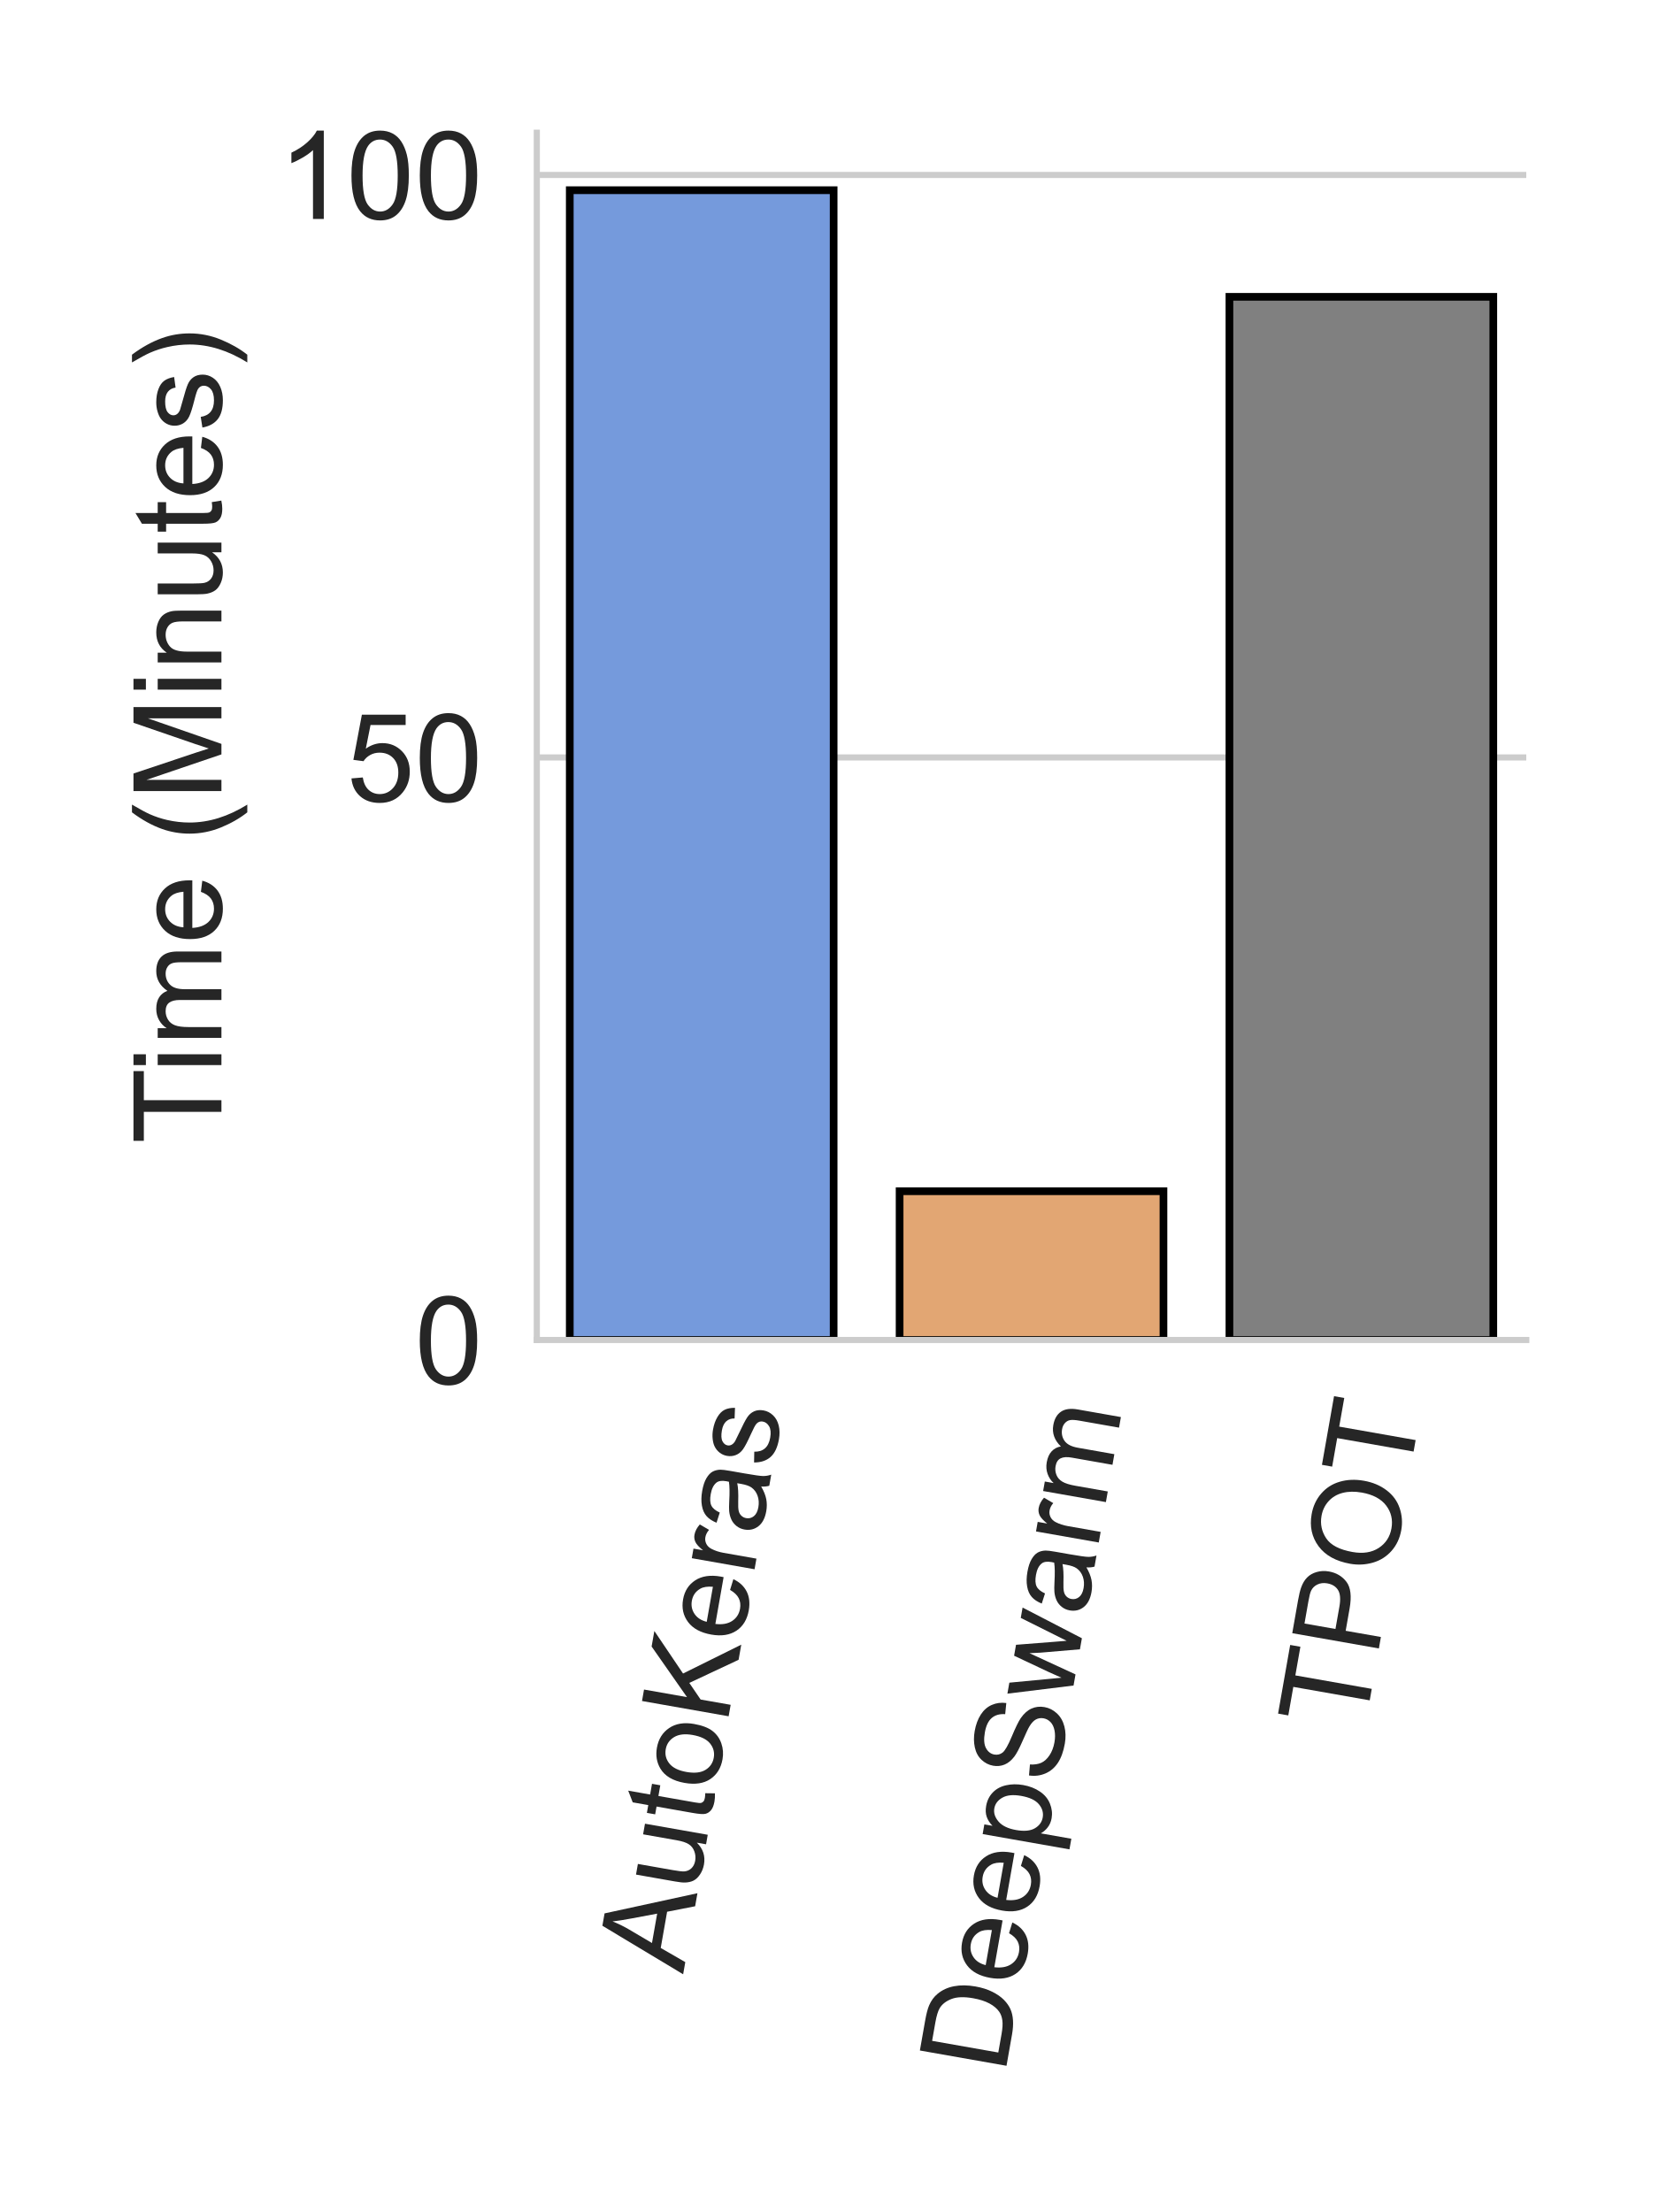
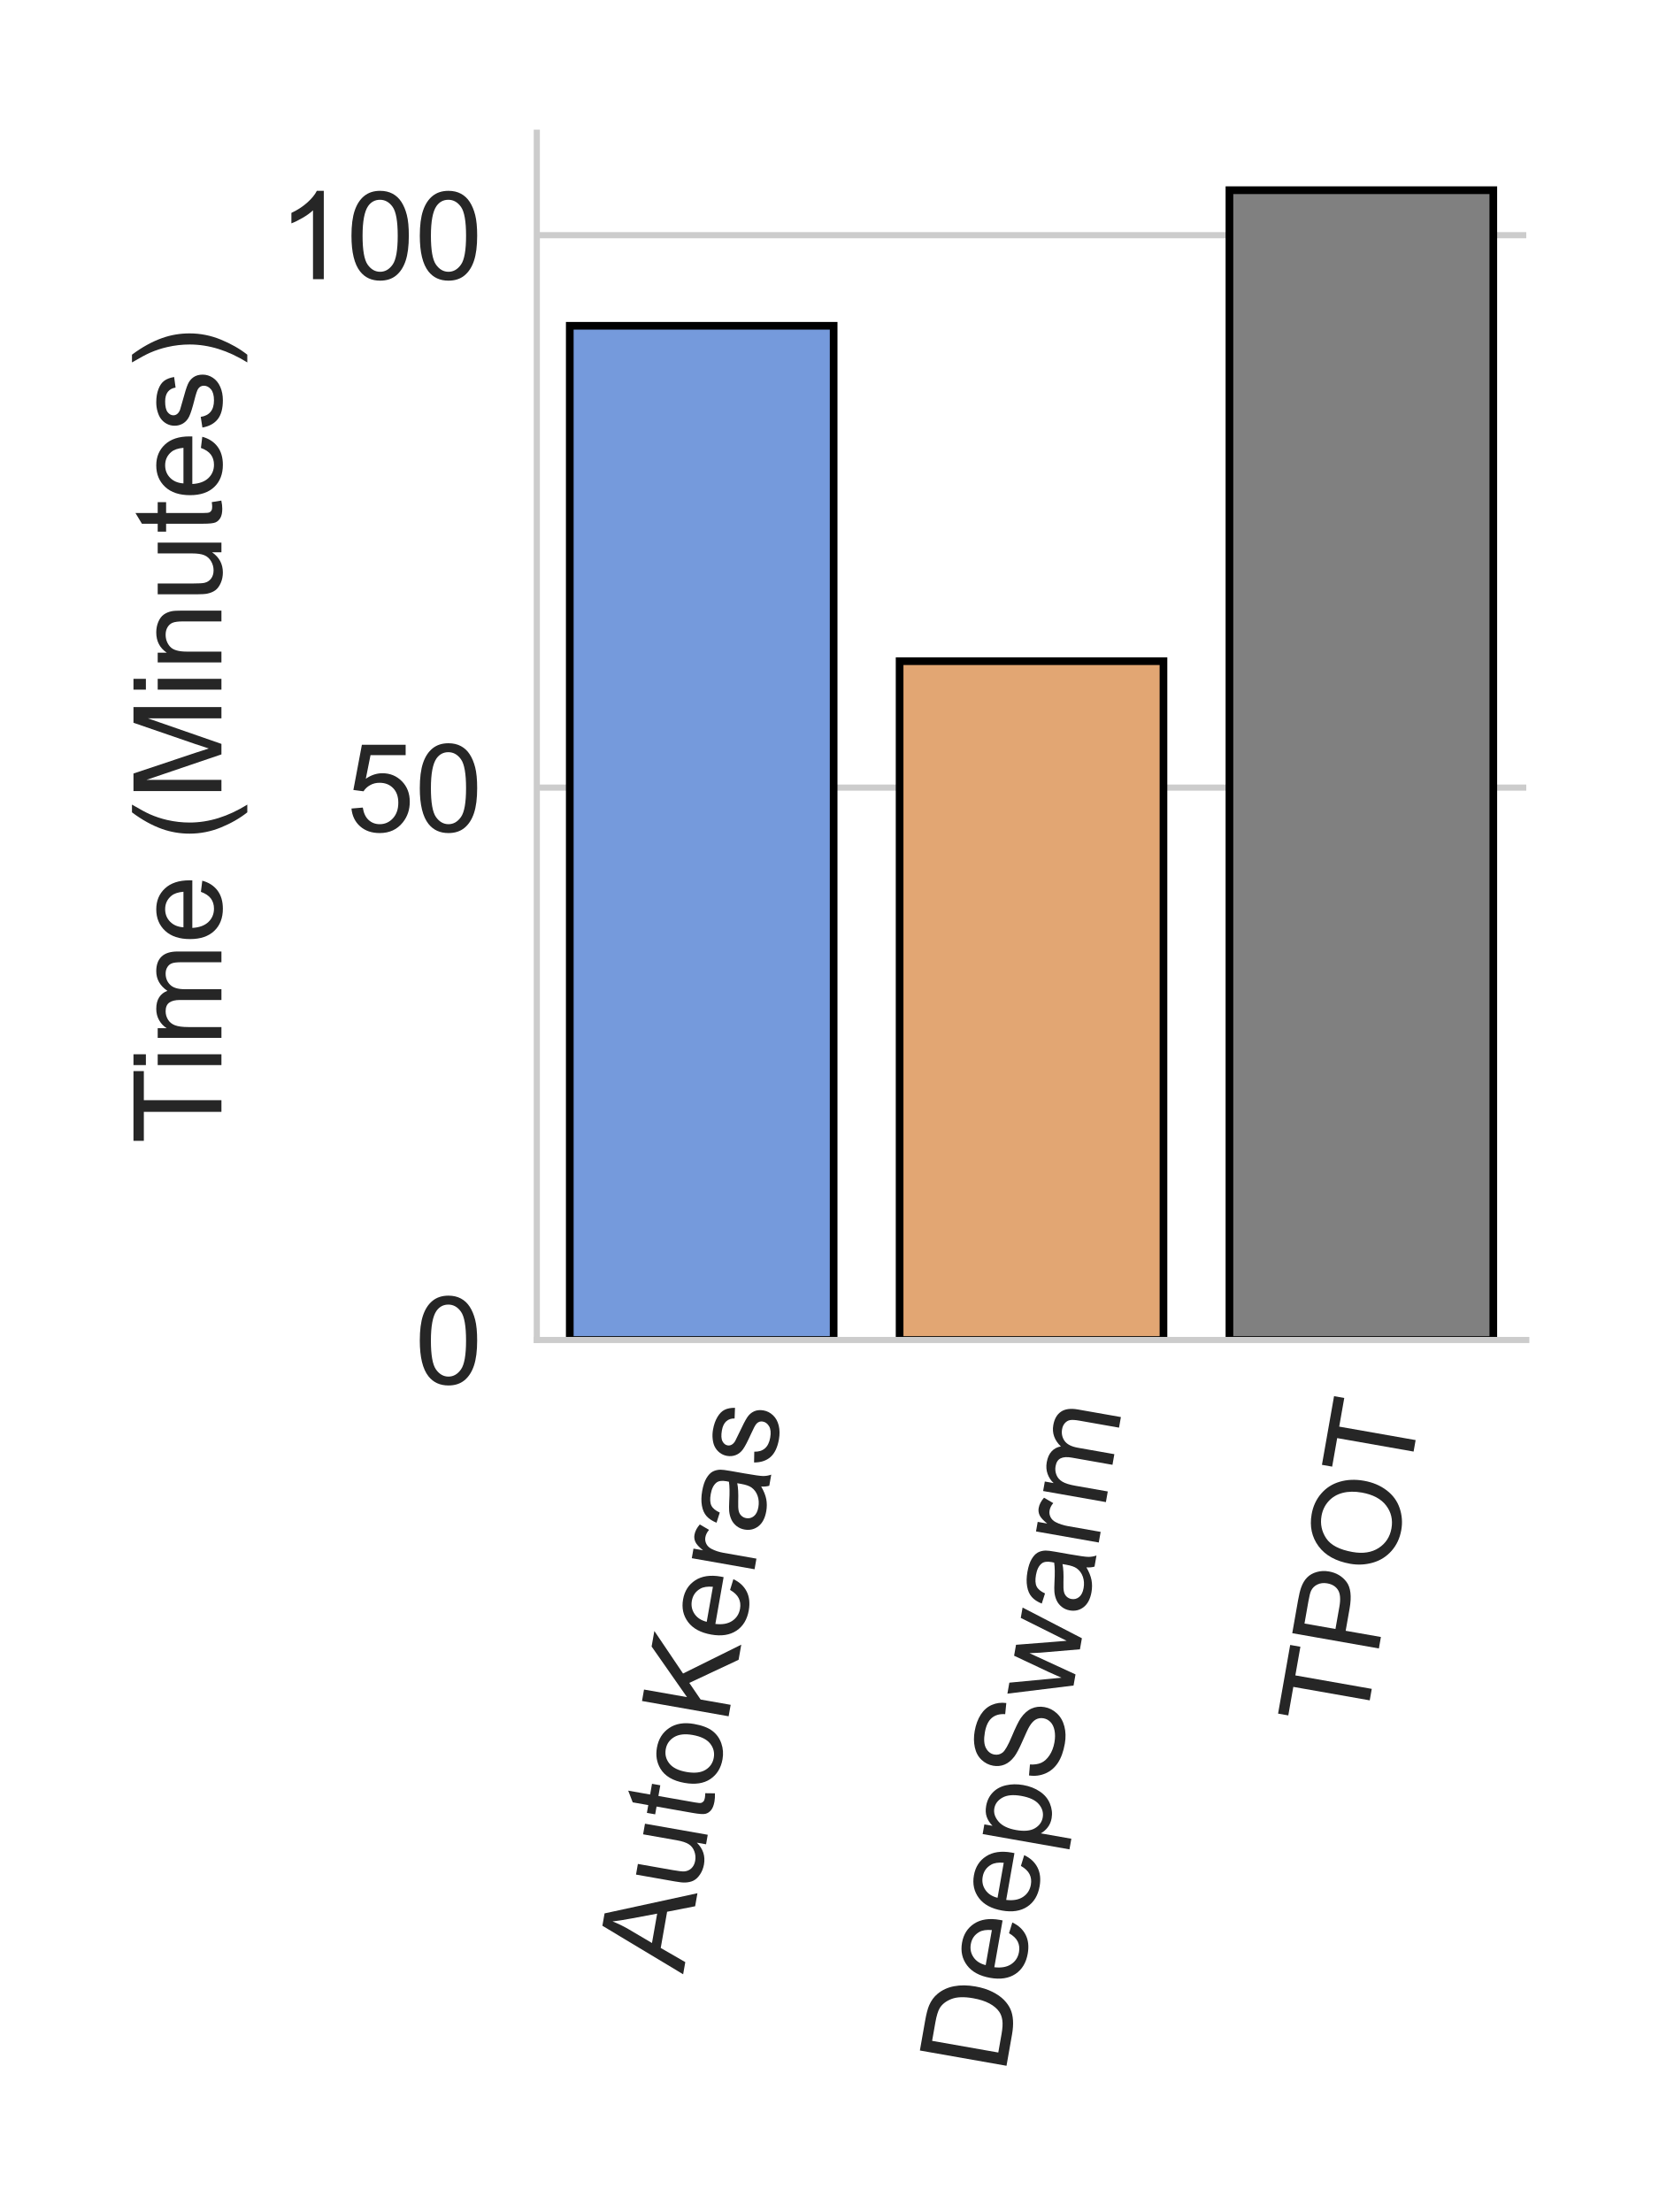
<svg xmlns="http://www.w3.org/2000/svg" xmlns:xlink="http://www.w3.org/1999/xlink" height="288pt" version="1.1" viewBox="0 0 216 288" width="216pt">
  <defs>
    <style type="text/css">*{stroke-linecap:butt;stroke-linejoin:round;}</style>
  </defs>
  <g id="figure_1">
    <g id="patch_1">
      <path d="M 0 288  L 216 288  L 216 0  L 0 0  z " style="fill:#ffffff;" />
    </g>
    <g id="axes_1">
      <g id="patch_2">
        <path d="M 69.89 174.465  L 198.72 174.465  L 198.72 17.28  L 69.89 17.28  z " style="fill:#ffffff;" />
      </g>
      <g id="matplotlib.axis_1">
        <g id="xtick_1">
          <g id="text_1">
            <g style="fill:#262626;" transform="translate(88.94867 257.0267)rotate(-80)scale(0.16 -0.16)">
              <defs>
                <path d="M -9 0  L 1750 4581  L 2403 4581  L 4278 0  L 3588 0  L 3053 1388  L 1138 1388  L 634 0  L -9 0  z M 1313 1881  L 2866 1881  L 2388 3150  Q 2169 3728 2063 4100  Q 1975 3659 1816 3225  L 1313 1881  z " id="ArialMT-41" transform="scale(0.015625)" />
                <path d="M 2597 0  L 2597 488  Q 2209 -75 1544 -75  Q 1250 -75 995 37  Q 741 150 617 320  Q 494 491 444 738  Q 409 903 409 1263  L 409 3319  L 972 3319  L 972 1478  Q 972 1038 1006 884  Q 1059 663 1231 536  Q 1403 409 1656 409  Q 1909 409 2131 539  Q 2353 669 2445 892  Q 2538 1116 2538 1541  L 2538 3319  L 3100 3319  L 3100 0  L 2597 0  z " id="ArialMT-75" transform="scale(0.015625)" />
                <path d="M 1650 503  L 1731 6  Q 1494 -44 1306 -44  Q 1000 -44 831 53  Q 663 150 594 308  Q 525 466 525 972  L 525 2881  L 113 2881  L 113 3319  L 525 3319  L 525 4141  L 1084 4478  L 1084 3319  L 1650 3319  L 1650 2881  L 1084 2881  L 1084 941  Q 1084 700 1114 631  Q 1144 563 1211 522  Q 1278 481 1403 481  Q 1497 481 1650 503  z " id="ArialMT-74" transform="scale(0.015625)" />
                <path d="M 213 1659  Q 213 2581 725 3025  Q 1153 3394 1769 3394  Q 2453 3394 2887 2945  Q 3322 2497 3322 1706  Q 3322 1066 3130 698  Q 2938 331 2570 128  Q 2203 -75 1769 -75  Q 1072 -75 642 372  Q 213 819 213 1659  z M 791 1659  Q 791 1022 1069 705  Q 1347 388 1769 388  Q 2188 388 2466 706  Q 2744 1025 2744 1678  Q 2744 2294 2464 2611  Q 2184 2928 1769 2928  Q 1347 2928 1069 2612  Q 791 2297 791 1659  z " id="ArialMT-6f" transform="scale(0.015625)" />
                <path d="M 469 0  L 469 4581  L 1075 4581  L 1075 2309  L 3350 4581  L 4172 4581  L 2250 2725  L 4256 0  L 3456 0  L 1825 2319  L 1075 1588  L 1075 0  L 469 0  z " id="ArialMT-4b" transform="scale(0.015625)" />
                <path d="M 2694 1069  L 3275 997  Q 3138 488 2766 206  Q 2394 -75 1816 -75  Q 1088 -75 661 373  Q 234 822 234 1631  Q 234 2469 665 2931  Q 1097 3394 1784 3394  Q 2450 3394 2872 2941  Q 3294 2488 3294 1666  Q 3294 1616 3291 1516  L 816 1516  Q 847 969 1125 678  Q 1403 388 1819 388  Q 2128 388 2347 550  Q 2566 713 2694 1069  z M 847 1978  L 2700 1978  Q 2663 2397 2488 2606  Q 2219 2931 1791 2931  Q 1403 2931 1139 2672  Q 875 2413 847 1978  z " id="ArialMT-65" transform="scale(0.015625)" />
                <path d="M 416 0  L 416 3319  L 922 3319  L 922 2816  Q 1116 3169 1280 3281  Q 1444 3394 1641 3394  Q 1925 3394 2219 3213  L 2025 2691  Q 1819 2813 1613 2813  Q 1428 2813 1281 2702  Q 1134 2591 1072 2394  Q 978 2094 978 1738  L 978 0  L 416 0  z " id="ArialMT-72" transform="scale(0.015625)" />
                <path d="M 2588 409  Q 2275 144 1986 34  Q 1697 -75 1366 -75  Q 819 -75 525 192  Q 231 459 231 875  Q 231 1119 342 1320  Q 453 1522 633 1644  Q 813 1766 1038 1828  Q 1203 1872 1538 1913  Q 2219 1994 2541 2106  Q 2544 2222 2544 2253  Q 2544 2597 2384 2738  Q 2169 2928 1744 2928  Q 1347 2928 1158 2789  Q 969 2650 878 2297  L 328 2372  Q 403 2725 575 2942  Q 747 3159 1072 3276  Q 1397 3394 1825 3394  Q 2250 3394 2515 3294  Q 2781 3194 2906 3042  Q 3031 2891 3081 2659  Q 3109 2516 3109 2141  L 3109 1391  Q 3109 606 3145 398  Q 3181 191 3288 0  L 2700 0  Q 2613 175 2588 409  z M 2541 1666  Q 2234 1541 1622 1453  Q 1275 1403 1131 1340  Q 988 1278 909 1158  Q 831 1038 831 891  Q 831 666 1001 516  Q 1172 366 1500 366  Q 1825 366 2078 508  Q 2331 650 2450 897  Q 2541 1088 2541 1459  L 2541 1666  z " id="ArialMT-61" transform="scale(0.015625)" />
                <path d="M 197 991  L 753 1078  Q 800 744 1014 566  Q 1228 388 1613 388  Q 2000 388 2187 545  Q 2375 703 2375 916  Q 2375 1106 2209 1216  Q 2094 1291 1634 1406  Q 1016 1563 777 1677  Q 538 1791 414 1992  Q 291 2194 291 2438  Q 291 2659 392 2848  Q 494 3038 669 3163  Q 800 3259 1026 3326  Q 1253 3394 1513 3394  Q 1903 3394 2198 3281  Q 2494 3169 2634 2976  Q 2775 2784 2828 2463  L 2278 2388  Q 2241 2644 2061 2787  Q 1881 2931 1553 2931  Q 1166 2931 1000 2803  Q 834 2675 834 2503  Q 834 2394 903 2306  Q 972 2216 1119 2156  Q 1203 2125 1616 2013  Q 2213 1853 2448 1751  Q 2684 1650 2818 1456  Q 2953 1263 2953 975  Q 2953 694 2789 445  Q 2625 197 2315 61  Q 2006 -75 1616 -75  Q 969 -75 630 194  Q 291 463 197 991  z " id="ArialMT-73" transform="scale(0.015625)" />
              </defs>
              <use xlink:href="#ArialMT-41" />
              <use x="66.699" xlink:href="#ArialMT-75" />
              <use x="122.314" xlink:href="#ArialMT-74" />
              <use x="150.098" xlink:href="#ArialMT-6f" />
              <use x="205.713" xlink:href="#ArialMT-4b" />
              <use x="272.412" xlink:href="#ArialMT-65" />
              <use x="328.027" xlink:href="#ArialMT-72" />
              <use x="361.328" xlink:href="#ArialMT-61" />
              <use x="416.943" xlink:href="#ArialMT-73" />
            </g>
          </g>
        </g>
        <g id="xtick_2">
          <g id="text_2">
            <g style="fill:#262626;" transform="translate(130.8315 270.1782)rotate(-80)scale(0.16 -0.16)">
              <defs>
                <path d="M 494 0  L 494 4581  L 2072 4581  Q 2606 4581 2888 4516  Q 3281 4425 3559 4188  Q 3922 3881 4101 3404  Q 4281 2928 4281 2316  Q 4281 1794 4159 1391  Q 4038 988 3847 723  Q 3656 459 3429 307  Q 3203 156 2883 78  Q 2563 0 2147 0  L 494 0  z M 1100 541  L 2078 541  Q 2531 541 2789 625  Q 3047 709 3200 863  Q 3416 1078 3536 1442  Q 3656 1806 3656 2325  Q 3656 3044 3420 3430  Q 3184 3816 2847 3947  Q 2603 4041 2063 4041  L 1100 4041  L 1100 541  z " id="ArialMT-44" transform="scale(0.015625)" />
                <path d="M 422 -1272  L 422 3319  L 934 3319  L 934 2888  Q 1116 3141 1344 3267  Q 1572 3394 1897 3394  Q 2322 3394 2647 3175  Q 2972 2956 3137 2557  Q 3303 2159 3303 1684  Q 3303 1175 3120 767  Q 2938 359 2589 142  Q 2241 -75 1856 -75  Q 1575 -75 1351 44  Q 1128 163 984 344  L 984 -1272  L 422 -1272  z M 931 1641  Q 931 1000 1190 694  Q 1450 388 1819 388  Q 2194 388 2461 705  Q 2728 1022 2728 1688  Q 2728 2322 2467 2637  Q 2206 2953 1844 2953  Q 1484 2953 1207 2617  Q 931 2281 931 1641  z " id="ArialMT-70" transform="scale(0.015625)" />
                <path d="M 288 1472  L 859 1522  Q 900 1178 1048 958  Q 1197 738 1509 602  Q 1822 466 2213 466  Q 2559 466 2825 569  Q 3091 672 3220 851  Q 3350 1031 3350 1244  Q 3350 1459 3225 1620  Q 3100 1781 2813 1891  Q 2628 1963 1997 2114  Q 1366 2266 1113 2400  Q 784 2572 623 2826  Q 463 3081 463 3397  Q 463 3744 659 4045  Q 856 4347 1234 4503  Q 1613 4659 2075 4659  Q 2584 4659 2973 4495  Q 3363 4331 3572 4012  Q 3781 3694 3797 3291  L 3216 3247  Q 3169 3681 2898 3903  Q 2628 4125 2100 4125  Q 1550 4125 1298 3923  Q 1047 3722 1047 3438  Q 1047 3191 1225 3031  Q 1400 2872 2139 2705  Q 2878 2538 3153 2413  Q 3553 2228 3743 1945  Q 3934 1663 3934 1294  Q 3934 928 3725 604  Q 3516 281 3123 101  Q 2731 -78 2241 -78  Q 1619 -78 1198 103  Q 778 284 539 648  Q 300 1013 288 1472  z " id="ArialMT-53" transform="scale(0.015625)" />
                <path d="M 1034 0  L 19 3319  L 600 3319  L 1128 1403  L 1325 691  Q 1338 744 1497 1375  L 2025 3319  L 2603 3319  L 3100 1394  L 3266 759  L 3456 1400  L 4025 3319  L 4572 3319  L 3534 0  L 2950 0  L 2422 1988  L 2294 2553  L 1622 0  L 1034 0  z " id="ArialMT-77" transform="scale(0.015625)" />
                <path d="M 422 0  L 422 3319  L 925 3319  L 925 2853  Q 1081 3097 1340 3245  Q 1600 3394 1931 3394  Q 2300 3394 2536 3241  Q 2772 3088 2869 2813  Q 3263 3394 3894 3394  Q 4388 3394 4653 3120  Q 4919 2847 4919 2278  L 4919 0  L 4359 0  L 4359 2091  Q 4359 2428 4304 2576  Q 4250 2725 4106 2815  Q 3963 2906 3769 2906  Q 3419 2906 3187 2673  Q 2956 2441 2956 1928  L 2956 0  L 2394 0  L 2394 2156  Q 2394 2531 2256 2718  Q 2119 2906 1806 2906  Q 1569 2906 1367 2781  Q 1166 2656 1075 2415  Q 984 2175 984 1722  L 984 0  L 422 0  z " id="ArialMT-6d" transform="scale(0.015625)" />
              </defs>
              <use xlink:href="#ArialMT-44" />
              <use x="72.217" xlink:href="#ArialMT-65" />
              <use x="127.832" xlink:href="#ArialMT-65" />
              <use x="183.447" xlink:href="#ArialMT-70" />
              <use x="239.062" xlink:href="#ArialMT-53" />
              <use x="305.762" xlink:href="#ArialMT-77" />
              <use x="377.979" xlink:href="#ArialMT-61" />
              <use x="433.594" xlink:href="#ArialMT-72" />
              <use x="466.895" xlink:href="#ArialMT-6d" />
            </g>
          </g>
        </g>
        <g id="xtick_3">
          <g id="text_3">
            <g style="fill:#262626;" transform="translate(177.6176 225.4685)rotate(-80)scale(0.16 -0.16)">
              <defs>
                <path d="M 1659 0  L 1659 4041  L 150 4041  L 150 4581  L 3781 4581  L 3781 4041  L 2266 4041  L 2266 0  L 1659 0  z " id="ArialMT-54" transform="scale(0.015625)" />
                <path d="M 494 0  L 494 4581  L 2222 4581  Q 2678 4581 2919 4538  Q 3256 4481 3484 4323  Q 3713 4166 3852 3881  Q 3991 3597 3991 3256  Q 3991 2672 3619 2267  Q 3247 1863 2275 1863  L 1100 1863  L 1100 0  L 494 0  z M 1100 2403  L 2284 2403  Q 2872 2403 3119 2622  Q 3366 2841 3366 3238  Q 3366 3525 3220 3729  Q 3075 3934 2838 4000  Q 2684 4041 2272 4041  L 1100 4041  L 1100 2403  z " id="ArialMT-50" transform="scale(0.015625)" />
                <path d="M 309 2231  Q 309 3372 921 4017  Q 1534 4663 2503 4663  Q 3138 4663 3647 4359  Q 4156 4056 4423 3514  Q 4691 2972 4691 2284  Q 4691 1588 4409 1038  Q 4128 488 3612 205  Q 3097 -78 2500 -78  Q 1853 -78 1343 234  Q 834 547 571 1087  Q 309 1628 309 2231  z M 934 2222  Q 934 1394 1379 917  Q 1825 441 2497 441  Q 3181 441 3623 922  Q 4066 1403 4066 2288  Q 4066 2847 3877 3264  Q 3688 3681 3323 3911  Q 2959 4141 2506 4141  Q 1863 4141 1398 3698  Q 934 3256 934 2222  z " id="ArialMT-4f" transform="scale(0.015625)" />
              </defs>
              <use xlink:href="#ArialMT-54" />
              <use x="61.084" xlink:href="#ArialMT-50" />
              <use x="127.783" xlink:href="#ArialMT-4f" />
              <use x="205.566" xlink:href="#ArialMT-54" />
            </g>
          </g>
        </g>
      </g>
      <g id="matplotlib.axis_2">
        <g id="ytick_1">
          <g id="line2d_1">
-             <path clip-path="url(#p5dd08f58a1)" d="M 69.89 174.465  L 198.72 174.465  " style="fill:none;stroke:#cccccc;stroke-linecap:round;stroke-width:0.8;" />
+             <path clip-path="url(#p6acfda09ba)" d="M 69.89 174.465  L 198.72 174.465  " style="fill:none;stroke:#cccccc;stroke-linecap:round;stroke-width:0.8;" />
          </g>
          <g id="text_4">
            <g style="fill:#262626;" transform="translate(53.9925 180.1917)scale(0.16 -0.16)">
              <defs>
                <path d="M 266 2259  Q 266 3072 433 3567  Q 600 4063 929 4331  Q 1259 4600 1759 4600  Q 2128 4600 2406 4451  Q 2684 4303 2865 4023  Q 3047 3744 3150 3342  Q 3253 2941 3253 2259  Q 3253 1453 3087 958  Q 2922 463 2592 192  Q 2263 -78 1759 -78  Q 1097 -78 719 397  Q 266 969 266 2259  z M 844 2259  Q 844 1131 1108 757  Q 1372 384 1759 384  Q 2147 384 2411 759  Q 2675 1134 2675 2259  Q 2675 3391 2411 3762  Q 2147 4134 1753 4134  Q 1366 4134 1134 3806  Q 844 3388 844 2259  z " id="ArialMT-30" transform="scale(0.015625)" />
              </defs>
              <use xlink:href="#ArialMT-30" />
            </g>
          </g>
        </g>
        <g id="ytick_2">
          <g id="line2d_2">
-             <path clip-path="url(#p5dd08f58a1)" d="M 69.89 98.622  L 198.72 98.622  " style="fill:none;stroke:#cccccc;stroke-linecap:round;stroke-width:0.8;" />
+             <path clip-path="url(#p6acfda09ba)" d="M 69.89 102.543  L 198.72 102.543  " style="fill:none;stroke:#cccccc;stroke-linecap:round;stroke-width:0.8;" />
          </g>
          <g id="text_5">
-             <g style="fill:#262626;" transform="translate(45.095 104.3479)scale(0.16 -0.16)">
+             <g style="fill:#262626;" transform="translate(45.095 108.2688)scale(0.16 -0.16)">
              <defs>
                <path d="M 266 1200  L 856 1250  Q 922 819 1161 601  Q 1400 384 1738 384  Q 2144 384 2425 690  Q 2706 997 2706 1503  Q 2706 1984 2436 2262  Q 2166 2541 1728 2541  Q 1456 2541 1237 2417  Q 1019 2294 894 2097  L 366 2166  L 809 4519  L 3088 4519  L 3088 3981  L 1259 3981  L 1013 2750  Q 1425 3038 1878 3038  Q 2478 3038 2890 2622  Q 3303 2206 3303 1553  Q 3303 931 2941 478  Q 2500 -78 1738 -78  Q 1113 -78 717 272  Q 322 622 266 1200  z " id="ArialMT-35" transform="scale(0.015625)" />
              </defs>
              <use xlink:href="#ArialMT-35" />
              <use x="55.615" xlink:href="#ArialMT-30" />
            </g>
          </g>
        </g>
        <g id="ytick_3">
          <g id="line2d_3">
-             <path clip-path="url(#p5dd08f58a1)" d="M 69.89 22.778  L 198.72 22.778  " style="fill:none;stroke:#cccccc;stroke-linecap:round;stroke-width:0.8;" />
+             <path clip-path="url(#p6acfda09ba)" d="M 69.89 30.62  L 198.72 30.62  " style="fill:none;stroke:#cccccc;stroke-linecap:round;stroke-width:0.8;" />
          </g>
          <g id="text_6">
-             <g style="fill:#262626;" transform="translate(36.1975 28.50417)scale(0.16 -0.16)">
+             <g style="fill:#262626;" transform="translate(36.1975 36.3458)scale(0.16 -0.16)">
              <defs>
                <path d="M 2384 0  L 1822 0  L 1822 3584  Q 1619 3391 1289 3197  Q 959 3003 697 2906  L 697 3450  Q 1169 3672 1522 3987  Q 1875 4303 2022 4600  L 2384 4600  L 2384 0  z " id="ArialMT-31" transform="scale(0.015625)" />
              </defs>
              <use xlink:href="#ArialMT-31" />
              <use x="55.615" xlink:href="#ArialMT-30" />
              <use x="111.23" xlink:href="#ArialMT-30" />
            </g>
          </g>
        </g>
        <g id="text_7">
          <g style="fill:#262626;" transform="translate(28.83 148.909)rotate(-90)scale(0.16 -0.16)">
            <defs>
              <path d="M 425 3934  L 425 4581  L 988 4581  L 988 3934  L 425 3934  z M 425 0  L 425 3319  L 988 3319  L 988 0  L 425 0  z " id="ArialMT-69" transform="scale(0.015625)" />
              <path id="ArialMT-20" transform="scale(0.015625)" />
              <path d="M 1497 -1347  Q 1031 -759 709 28  Q 388 816 388 1659  Q 388 2403 628 3084  Q 909 3875 1497 4659  L 1900 4659  Q 1522 4009 1400 3731  Q 1209 3300 1100 2831  Q 966 2247 966 1656  Q 966 153 1900 -1347  L 1497 -1347  z " id="ArialMT-28" transform="scale(0.015625)" />
              <path d="M 475 0  L 475 4581  L 1388 4581  L 2472 1338  Q 2622 884 2691 659  Q 2769 909 2934 1394  L 4031 4581  L 4847 4581  L 4847 0  L 4263 0  L 4263 3834  L 2931 0  L 2384 0  L 1059 3900  L 1059 0  L 475 0  z " id="ArialMT-4d" transform="scale(0.015625)" />
              <path d="M 422 0  L 422 3319  L 928 3319  L 928 2847  Q 1294 3394 1984 3394  Q 2284 3394 2536 3286  Q 2788 3178 2913 3003  Q 3038 2828 3088 2588  Q 3119 2431 3119 2041  L 3119 0  L 2556 0  L 2556 2019  Q 2556 2363 2490 2533  Q 2425 2703 2258 2804  Q 2091 2906 1866 2906  Q 1506 2906 1245 2678  Q 984 2450 984 1813  L 984 0  L 422 0  z " id="ArialMT-6e" transform="scale(0.015625)" />
              <path d="M 791 -1347  L 388 -1347  Q 1322 153 1322 1656  Q 1322 2244 1188 2822  Q 1081 3291 891 3722  Q 769 4003 388 4659  L 791 4659  Q 1378 3875 1659 3084  Q 1900 2403 1900 1659  Q 1900 816 1576 28  Q 1253 -759 791 -1347  z " id="ArialMT-29" transform="scale(0.015625)" />
            </defs>
            <use xlink:href="#ArialMT-54" />
            <use x="57.334" xlink:href="#ArialMT-69" />
            <use x="79.551" xlink:href="#ArialMT-6d" />
            <use x="162.852" xlink:href="#ArialMT-65" />
            <use x="218.467" xlink:href="#ArialMT-20" />
            <use x="246.25" xlink:href="#ArialMT-28" />
            <use x="279.551" xlink:href="#ArialMT-4d" />
            <use x="362.852" xlink:href="#ArialMT-69" />
            <use x="385.068" xlink:href="#ArialMT-6e" />
            <use x="440.684" xlink:href="#ArialMT-75" />
            <use x="496.299" xlink:href="#ArialMT-74" />
            <use x="524.082" xlink:href="#ArialMT-65" />
            <use x="579.697" xlink:href="#ArialMT-73" />
            <use x="629.697" xlink:href="#ArialMT-29" />
          </g>
        </g>
      </g>
      <g id="patch_3">
-         <path clip-path="url(#p5dd08f58a1)" d="M 74.184 174.465  L 108.539 174.465  L 108.539 24.765  L 74.184 24.765  z " style="fill:#759adc;stroke:#000000;stroke-linejoin:miter;" />
+         <path clip-path="url(#p6acfda09ba)" d="M 74.184 174.465  L 108.539 174.465  L 108.539 42.415  L 74.184 42.415  z " style="fill:#759adc;stroke:#000000;stroke-linejoin:miter;" />
      </g>
      <g id="patch_4">
-         <path clip-path="url(#p5dd08f58a1)" d="M 117.128 174.465  L 151.482 174.465  L 151.482 155.095  L 117.128 155.095  z " style="fill:#e2a673;stroke:#000000;stroke-linejoin:miter;" />
+         <path clip-path="url(#p6acfda09ba)" d="M 117.128 174.465  L 151.482 174.465  L 151.482 86.087  L 117.128 86.087  z " style="fill:#e2a673;stroke:#000000;stroke-linejoin:miter;" />
      </g>
      <g id="patch_5">
-         <path clip-path="url(#p5dd08f58a1)" d="M 160.071 174.465  L 194.426 174.465  L 194.426 38.644  L 160.071 38.644  z " style="fill:#808080;stroke:#000000;stroke-linejoin:miter;" />
+         <path clip-path="url(#p6acfda09ba)" d="M 160.071 174.465  L 194.426 174.465  L 194.426 24.765  L 160.071 24.765  z " style="fill:#808080;stroke:#000000;stroke-linejoin:miter;" />
      </g>
      <g id="line2d_4">
-         <path clip-path="url(#p5dd08f58a1)" style="fill:none;stroke:#424242;stroke-linecap:round;stroke-width:2.7;" />
+         <path clip-path="url(#p6acfda09ba)" style="fill:none;stroke:#424242;stroke-linecap:round;stroke-width:2.7;" />
      </g>
      <g id="line2d_5">
-         <path clip-path="url(#p5dd08f58a1)" style="fill:none;stroke:#424242;stroke-linecap:round;stroke-width:2.7;" />
+         <path clip-path="url(#p6acfda09ba)" style="fill:none;stroke:#424242;stroke-linecap:round;stroke-width:2.7;" />
      </g>
      <g id="line2d_6">
-         <path clip-path="url(#p5dd08f58a1)" style="fill:none;stroke:#424242;stroke-linecap:round;stroke-width:2.7;" />
+         <path clip-path="url(#p6acfda09ba)" style="fill:none;stroke:#424242;stroke-linecap:round;stroke-width:2.7;" />
      </g>
      <g id="patch_6">
        <path d="M 69.89 174.465  L 69.89 17.28  " style="fill:none;stroke:#cccccc;stroke-linecap:square;stroke-linejoin:miter;stroke-width:0.8;" />
      </g>
      <g id="patch_7">
        <path d="M 69.89 174.465  L 198.72 174.465  " style="fill:none;stroke:#cccccc;stroke-linecap:square;stroke-linejoin:miter;stroke-width:0.8;" />
      </g>
    </g>
  </g>
  <defs>
-     <clipPath id="p5dd08f58a1">
+     <clipPath id="p6acfda09ba">
      <rect height="157.185" width="128.83" x="69.89" y="17.28" />
    </clipPath>
  </defs>
</svg>
